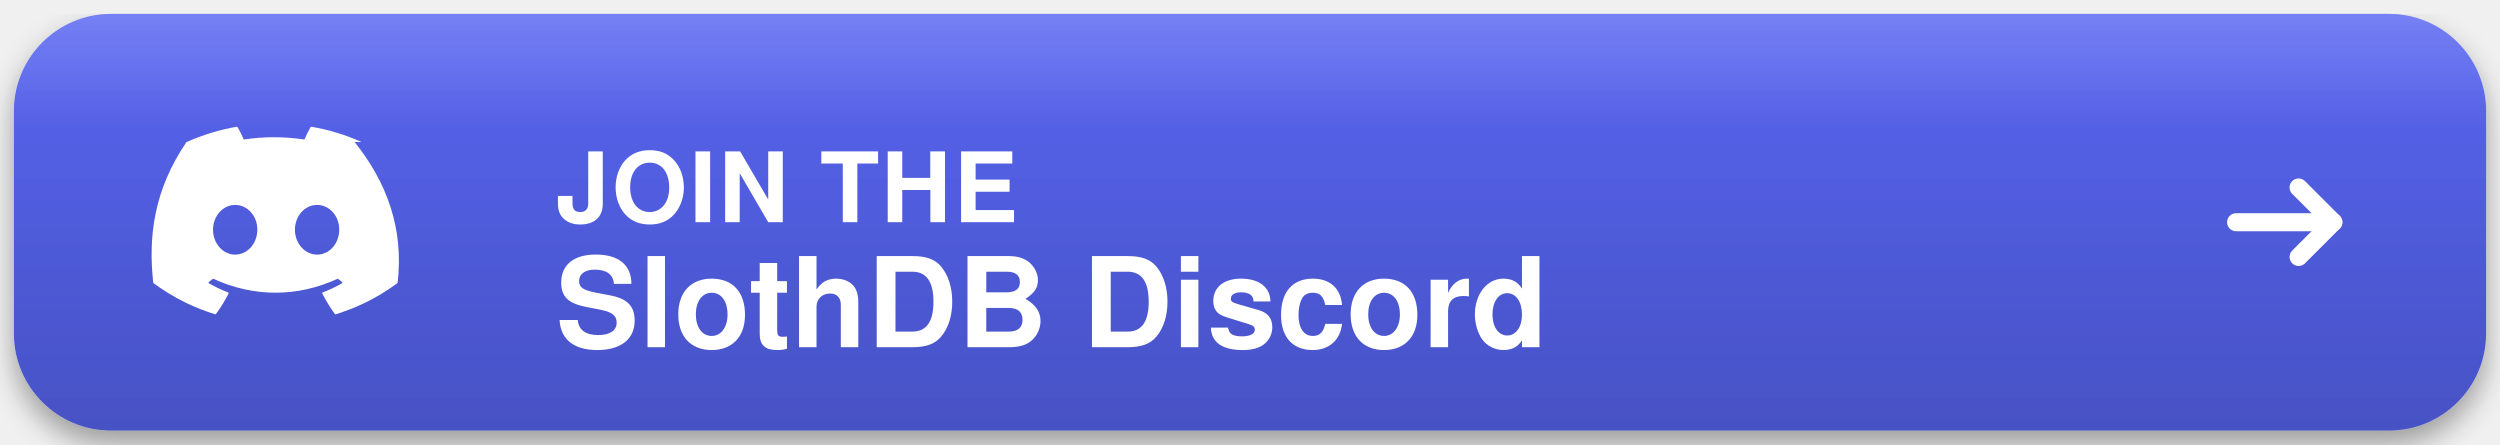
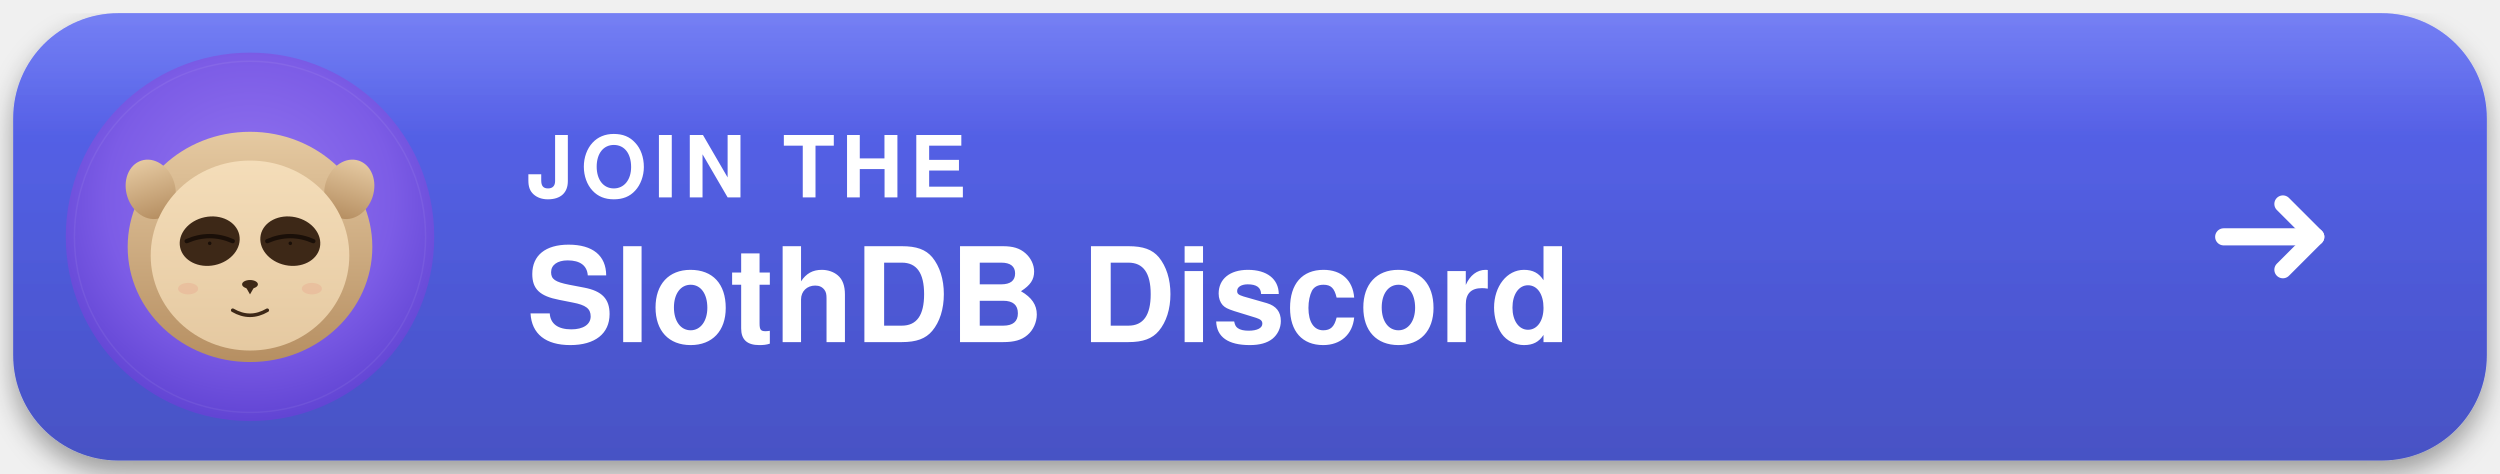
- <svg xmlns="http://www.w3.org/2000/svg" width="360" height="64" viewBox="0 0 360 64" role="img" aria-label="Join the SlothDB Discord">
+ <svg xmlns="http://www.w3.org/2000/svg" width="380" height="72" viewBox="0 0 380 72" role="img" aria-label="Join the SlothDB Discord">
  <defs>
-     <linearGradient id="bg" x1="0" y1="0" x2="0" y2="1">
+     <linearGradient id="btnbg" x1="0" y1="0" x2="0" y2="1">
      <stop offset="0%" stop-color="#5865F2" />
      <stop offset="100%" stop-color="#4752C4" />
    </linearGradient>
    <linearGradient id="sheen" x1="0" y1="0" x2="0" y2="1">
      <stop offset="0%" stop-color="#ffffff" stop-opacity="0.18" />
      <stop offset="55%" stop-color="#ffffff" stop-opacity="0" />
+     </linearGradient>
+     <radialGradient id="s_bg" cx="0.5" cy="0.4" r="0.65">
+       <stop offset="0" stop-color="#9275F0" />
+       <stop offset="0.6" stop-color="#7C5CE6" />
+       <stop offset="1" stop-color="#5B3FCF" />
+     </radialGradient>
+     <linearGradient id="s_fur" x1="0" y1="0" x2="0" y2="1">
+       <stop offset="0" stop-color="#E5C9A1" />
+       <stop offset="1" stop-color="#B68F62" />
+     </linearGradient>
+     <linearGradient id="s_face" x1="0" y1="0" x2="0" y2="1">
+       <stop offset="0" stop-color="#F4DDB9" />
+       <stop offset="1" stop-color="#E5C9A1" />
    </linearGradient>
    <filter id="shadow" x="-10%" y="-10%" width="120%" height="140%">
      <feGaussianBlur in="SourceAlpha" stdDeviation="2" />
      <feOffset dy="2" />
      <feComponentTransfer>
        <feFuncA type="linear" slope="0.35" />
      </feComponentTransfer>
      <feMerge>
        <feMergeNode />
        <feMergeNode in="SourceGraphic" />
      </feMerge>
    </filter>
  </defs>
-   <rect x="2" y="2" width="356" height="60" rx="14" ry="14" fill="url(#bg)" filter="url(#shadow)" />
-   <rect x="2" y="2" width="356" height="30" rx="14" ry="14" fill="url(#sheen)" />
-   <g transform="translate(22 18) scale(0.50)" fill="#ffffff">
-     <path d="M60.105 4.898A58.55 58.55 0 0 0 45.653.5a.22.22 0 0 0-.232.111c-.6 1.07-1.275 2.471-1.745 3.572-5.876-.88-11.72-.88-17.476 0-.47-1.125-1.16-2.501-1.764-3.572a.227.227 0 0 0-.232-.11c-5.072.872-9.918 2.392-14.452 4.397a.22.22 0 0 0-.094.078C.319 18.737-1.327 32.144.13 45.39a.244.244 0 0 0 .093.166c6.073 4.46 11.955 7.167 17.729 8.962a.23.23 0 0 0 .249-.082 41.997 41.997 0 0 0 3.627-5.9.225.225 0 0 0-.123-.312 38.876 38.876 0 0 1-5.539-2.64.227.227 0 0 1-.022-.376c.372-.279.745-.569 1.1-.862a.221.221 0 0 1 .23-.031c11.62 5.305 24.198 5.305 35.681 0a.221.221 0 0 1 .234.029c.355.292.728.585 1.103.864a.227.227 0 0 1-.02.375 36.49 36.49 0 0 1-5.541 2.638.227.227 0 0 0-.121.315 47.23 47.23 0 0 0 3.624 5.897.225.225 0 0 0 .25.084c5.801-1.795 11.683-4.502 17.756-8.962a.227.227 0 0 0 .093-.164c1.741-15.317-2.918-28.612-12.353-40.412a.18.18 0 0 0-.093-.079Zm-36.378 32.43c-3.497 0-6.378-3.211-6.378-7.156s2.825-7.157 6.378-7.157c3.581 0 6.435 3.24 6.378 7.157 0 3.945-2.825 7.156-6.378 7.156Zm23.59 0c-3.498 0-6.379-3.211-6.379-7.156s2.825-7.157 6.378-7.157c3.582 0 6.435 3.24 6.379 7.157 0 3.945-2.797 7.156-6.378 7.156Z" />
+   <rect x="2" y="2" width="376" height="68" rx="16" ry="16" fill="url(#btnbg)" filter="url(#shadow)" />
+   <rect x="2" y="2" width="376" height="34" rx="16" ry="16" fill="url(#sheen)" />
+   <g transform="translate(10 8) scale(0.109375)">
+     <circle cx="256" cy="256" r="256" fill="url(#s_bg)" />
+     <circle cx="256" cy="256" r="244" fill="none" stroke="#FFFFFF" stroke-opacity="0.06" stroke-width="2" />
+     <ellipse cx="256" cy="270" rx="170" ry="160" fill="url(#s_fur)" />
+     <ellipse cx="118" cy="190" rx="34" ry="42" fill="url(#s_fur)" transform="rotate(-18 118 190)" />
+     <ellipse cx="394" cy="190" rx="34" ry="42" fill="url(#s_fur)" transform="rotate(18 394 190)" />
+     <ellipse cx="256" cy="282" rx="138" ry="132" fill="url(#s_face)" />
+     <ellipse cx="200" cy="262" rx="42" ry="34" fill="#3D2817" transform="rotate(-12 200 262)" />
+     <ellipse cx="312" cy="262" rx="42" ry="34" fill="#3D2817" transform="rotate(12 312 262)" />
+     <path d="M 168 262 Q 200 248, 232 262" stroke="#1A0F08" stroke-width="6" stroke-linecap="round" fill="none" />
+     <path d="M 280 262 Q 312 248, 344 262" stroke="#1A0F08" stroke-width="6" stroke-linecap="round" fill="none" />
+     <circle cx="200" cy="265" r="2.5" fill="#1A0F08" />
+     <circle cx="312" cy="265" r="2.5" fill="#1A0F08" />
+     <path d="M 248 322 L 264 322 L 256 336 Z" fill="#3D2817" />
+     <ellipse cx="256" cy="322" rx="11" ry="6" fill="#3D2817" />
+     <path d="M 232 358 Q 256 372, 280 358" stroke="#3D2817" stroke-width="5" stroke-linecap="round" fill="none" />
+     <ellipse cx="170" cy="328" rx="14" ry="8" fill="#E8A88E" opacity="0.4" />
+     <ellipse cx="342" cy="328" rx="14" ry="8" fill="#E8A88E" opacity="0.4" />
  </g>
-   <text x="80" y="32" font-family="-apple-system, BlinkMacSystemFont, 'Segoe UI', Helvetica, Arial, sans-serif" font-size="14" font-weight="600" fill="#ffffff" letter-spacing="0.3">JOIN THE</text>
-   <text x="80" y="50" font-family="-apple-system, BlinkMacSystemFont, 'Segoe UI', Helvetica, Arial, sans-serif" font-size="18" font-weight="800" fill="#ffffff">SlothDB Discord</text>
-   <g transform="translate(322 26)" fill="none" stroke="#ffffff" stroke-width="2.6" stroke-linecap="round" stroke-linejoin="round">
-     <path d="M0 6 L14 6" />
-     <path d="M9 1 L14 6 L9 11" />
+   <text x="80" y="30" font-family="-apple-system, BlinkMacSystemFont, 'Segoe UI', Helvetica, Arial, sans-serif" font-size="13" font-weight="600" fill="#ffffff" letter-spacing="1">JOIN THE</text>
+   <text x="80" y="52" font-family="-apple-system, BlinkMacSystemFont, 'Segoe UI', Helvetica, Arial, sans-serif" font-size="20" font-weight="800" fill="#ffffff">SlothDB Discord</text>
+   <g transform="translate(338 30)" fill="none" stroke="#ffffff" stroke-width="2.6" stroke-linecap="round" stroke-linejoin="round">
+     <path d="M 0 6 L 14 6" />
+     <path d="M 9 1 L 14 6 L 9 11" />
  </g>
</svg>
